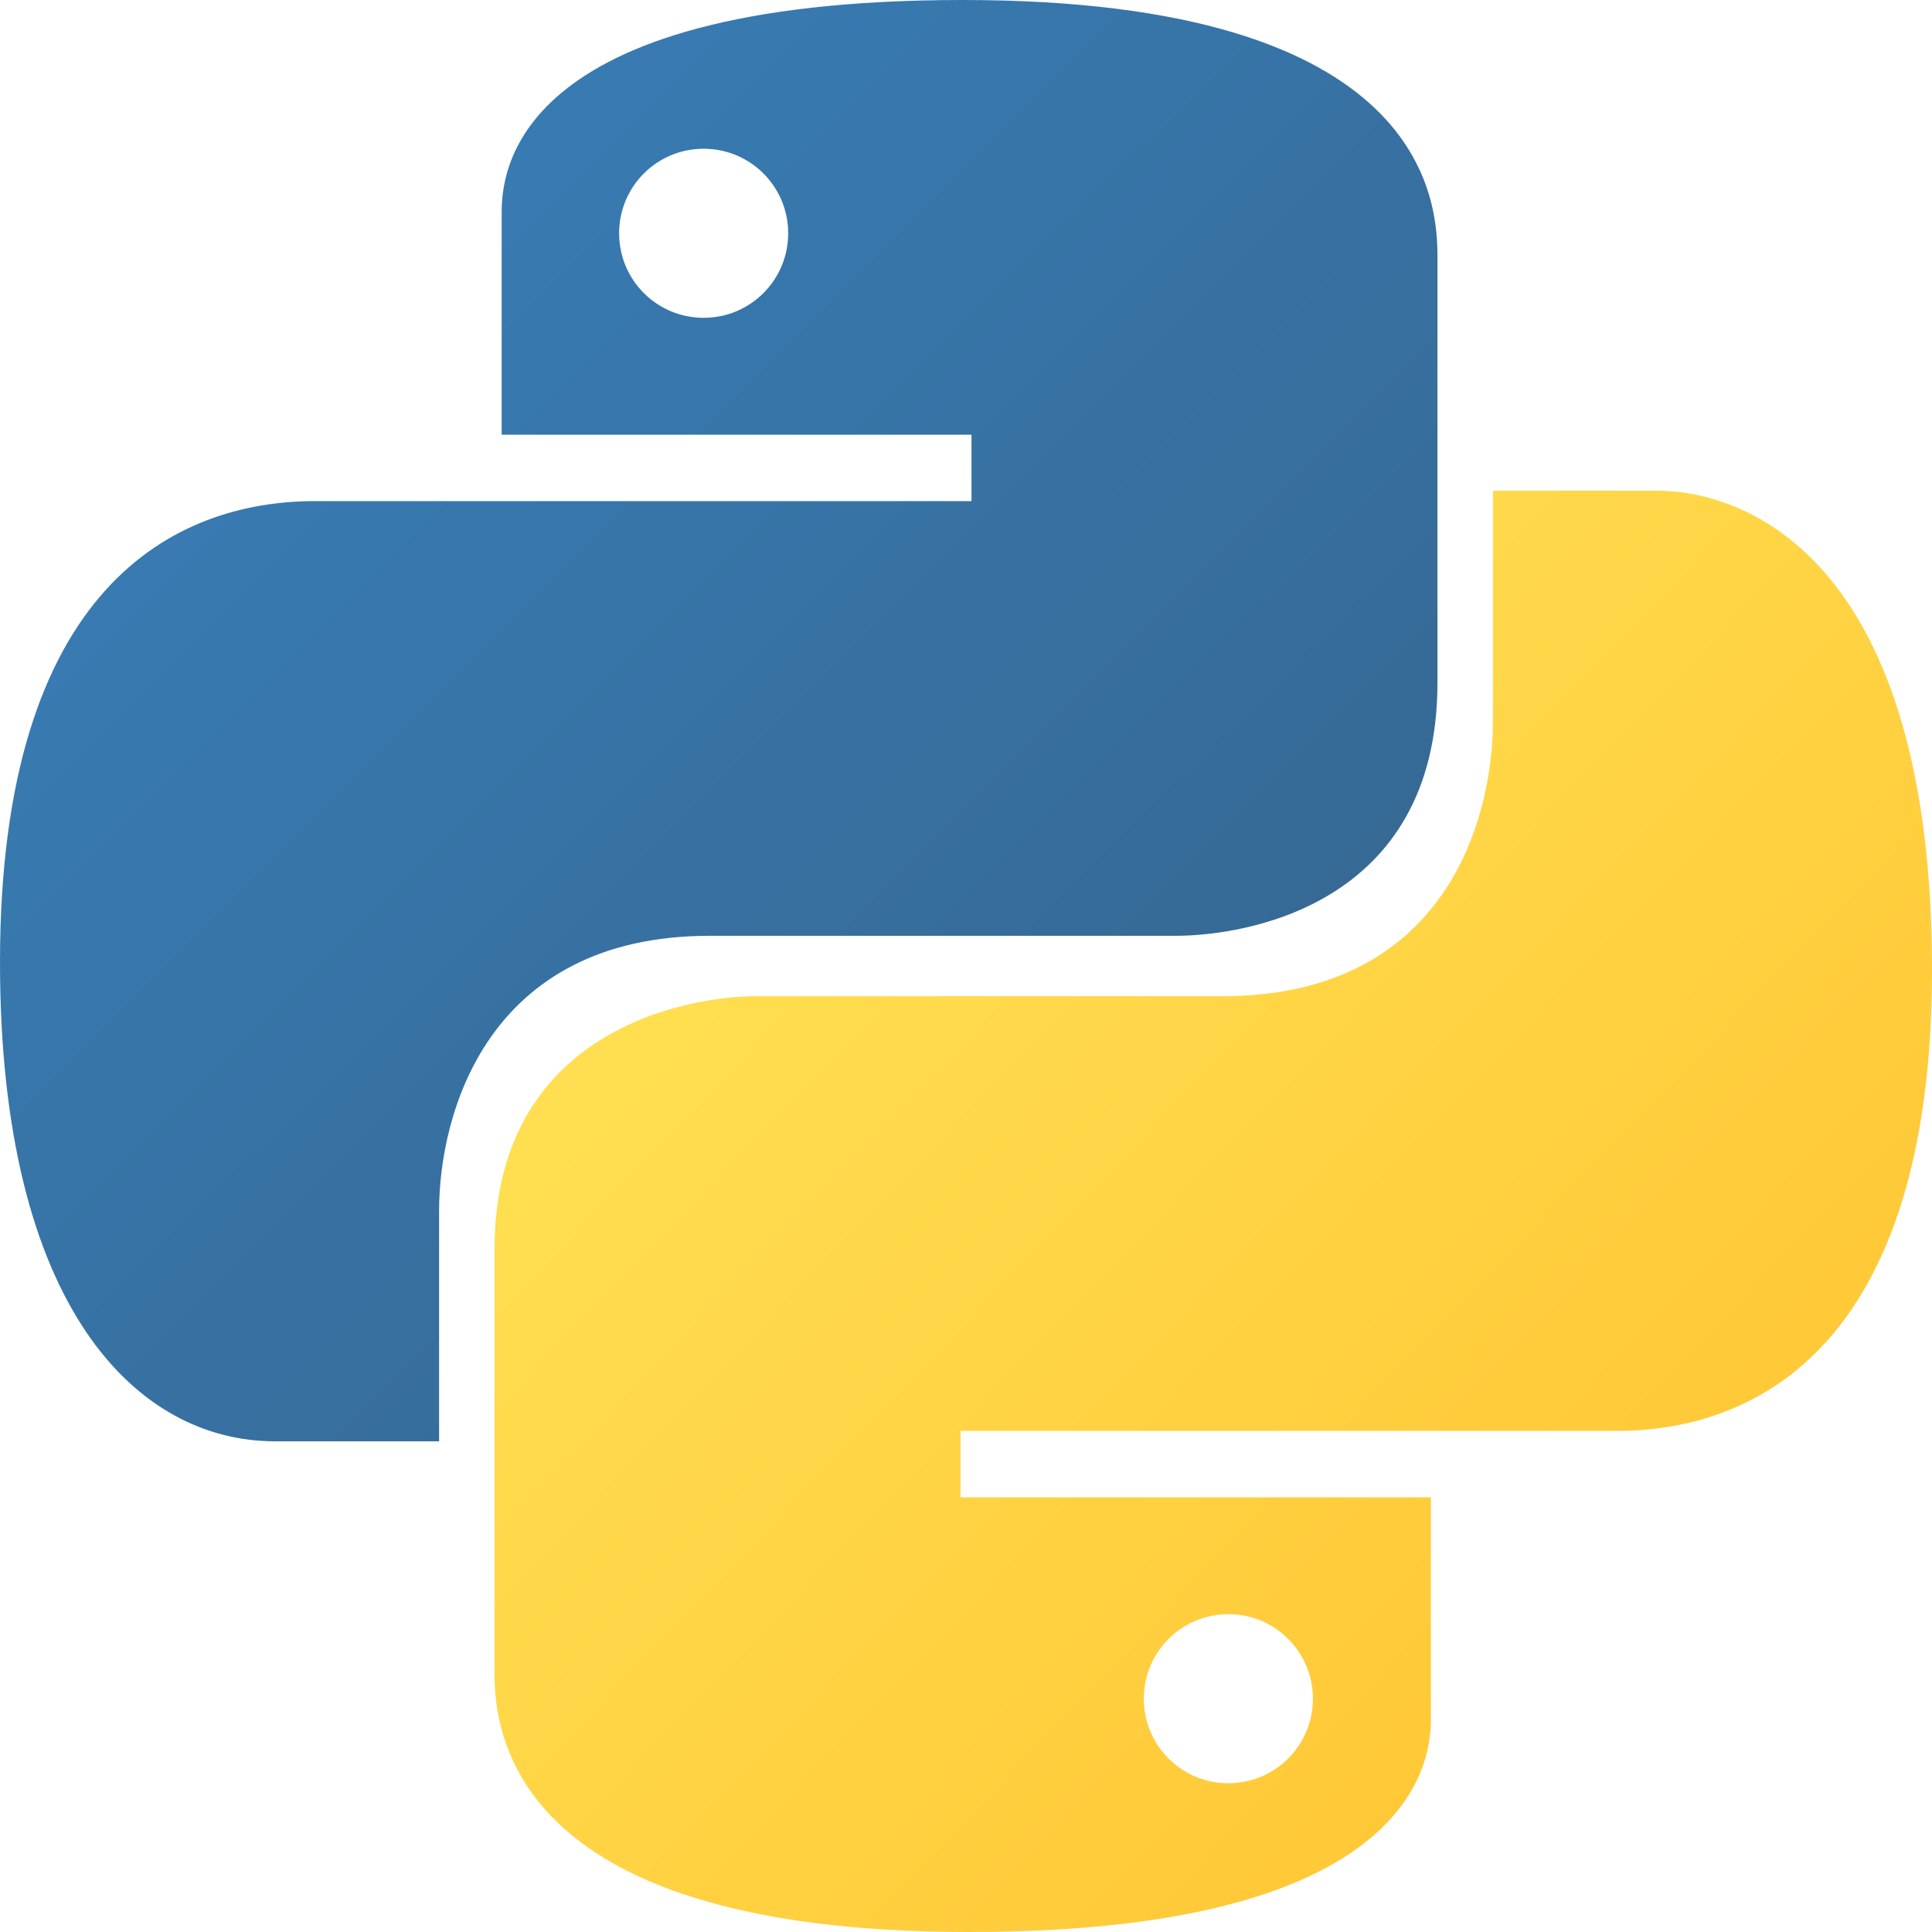
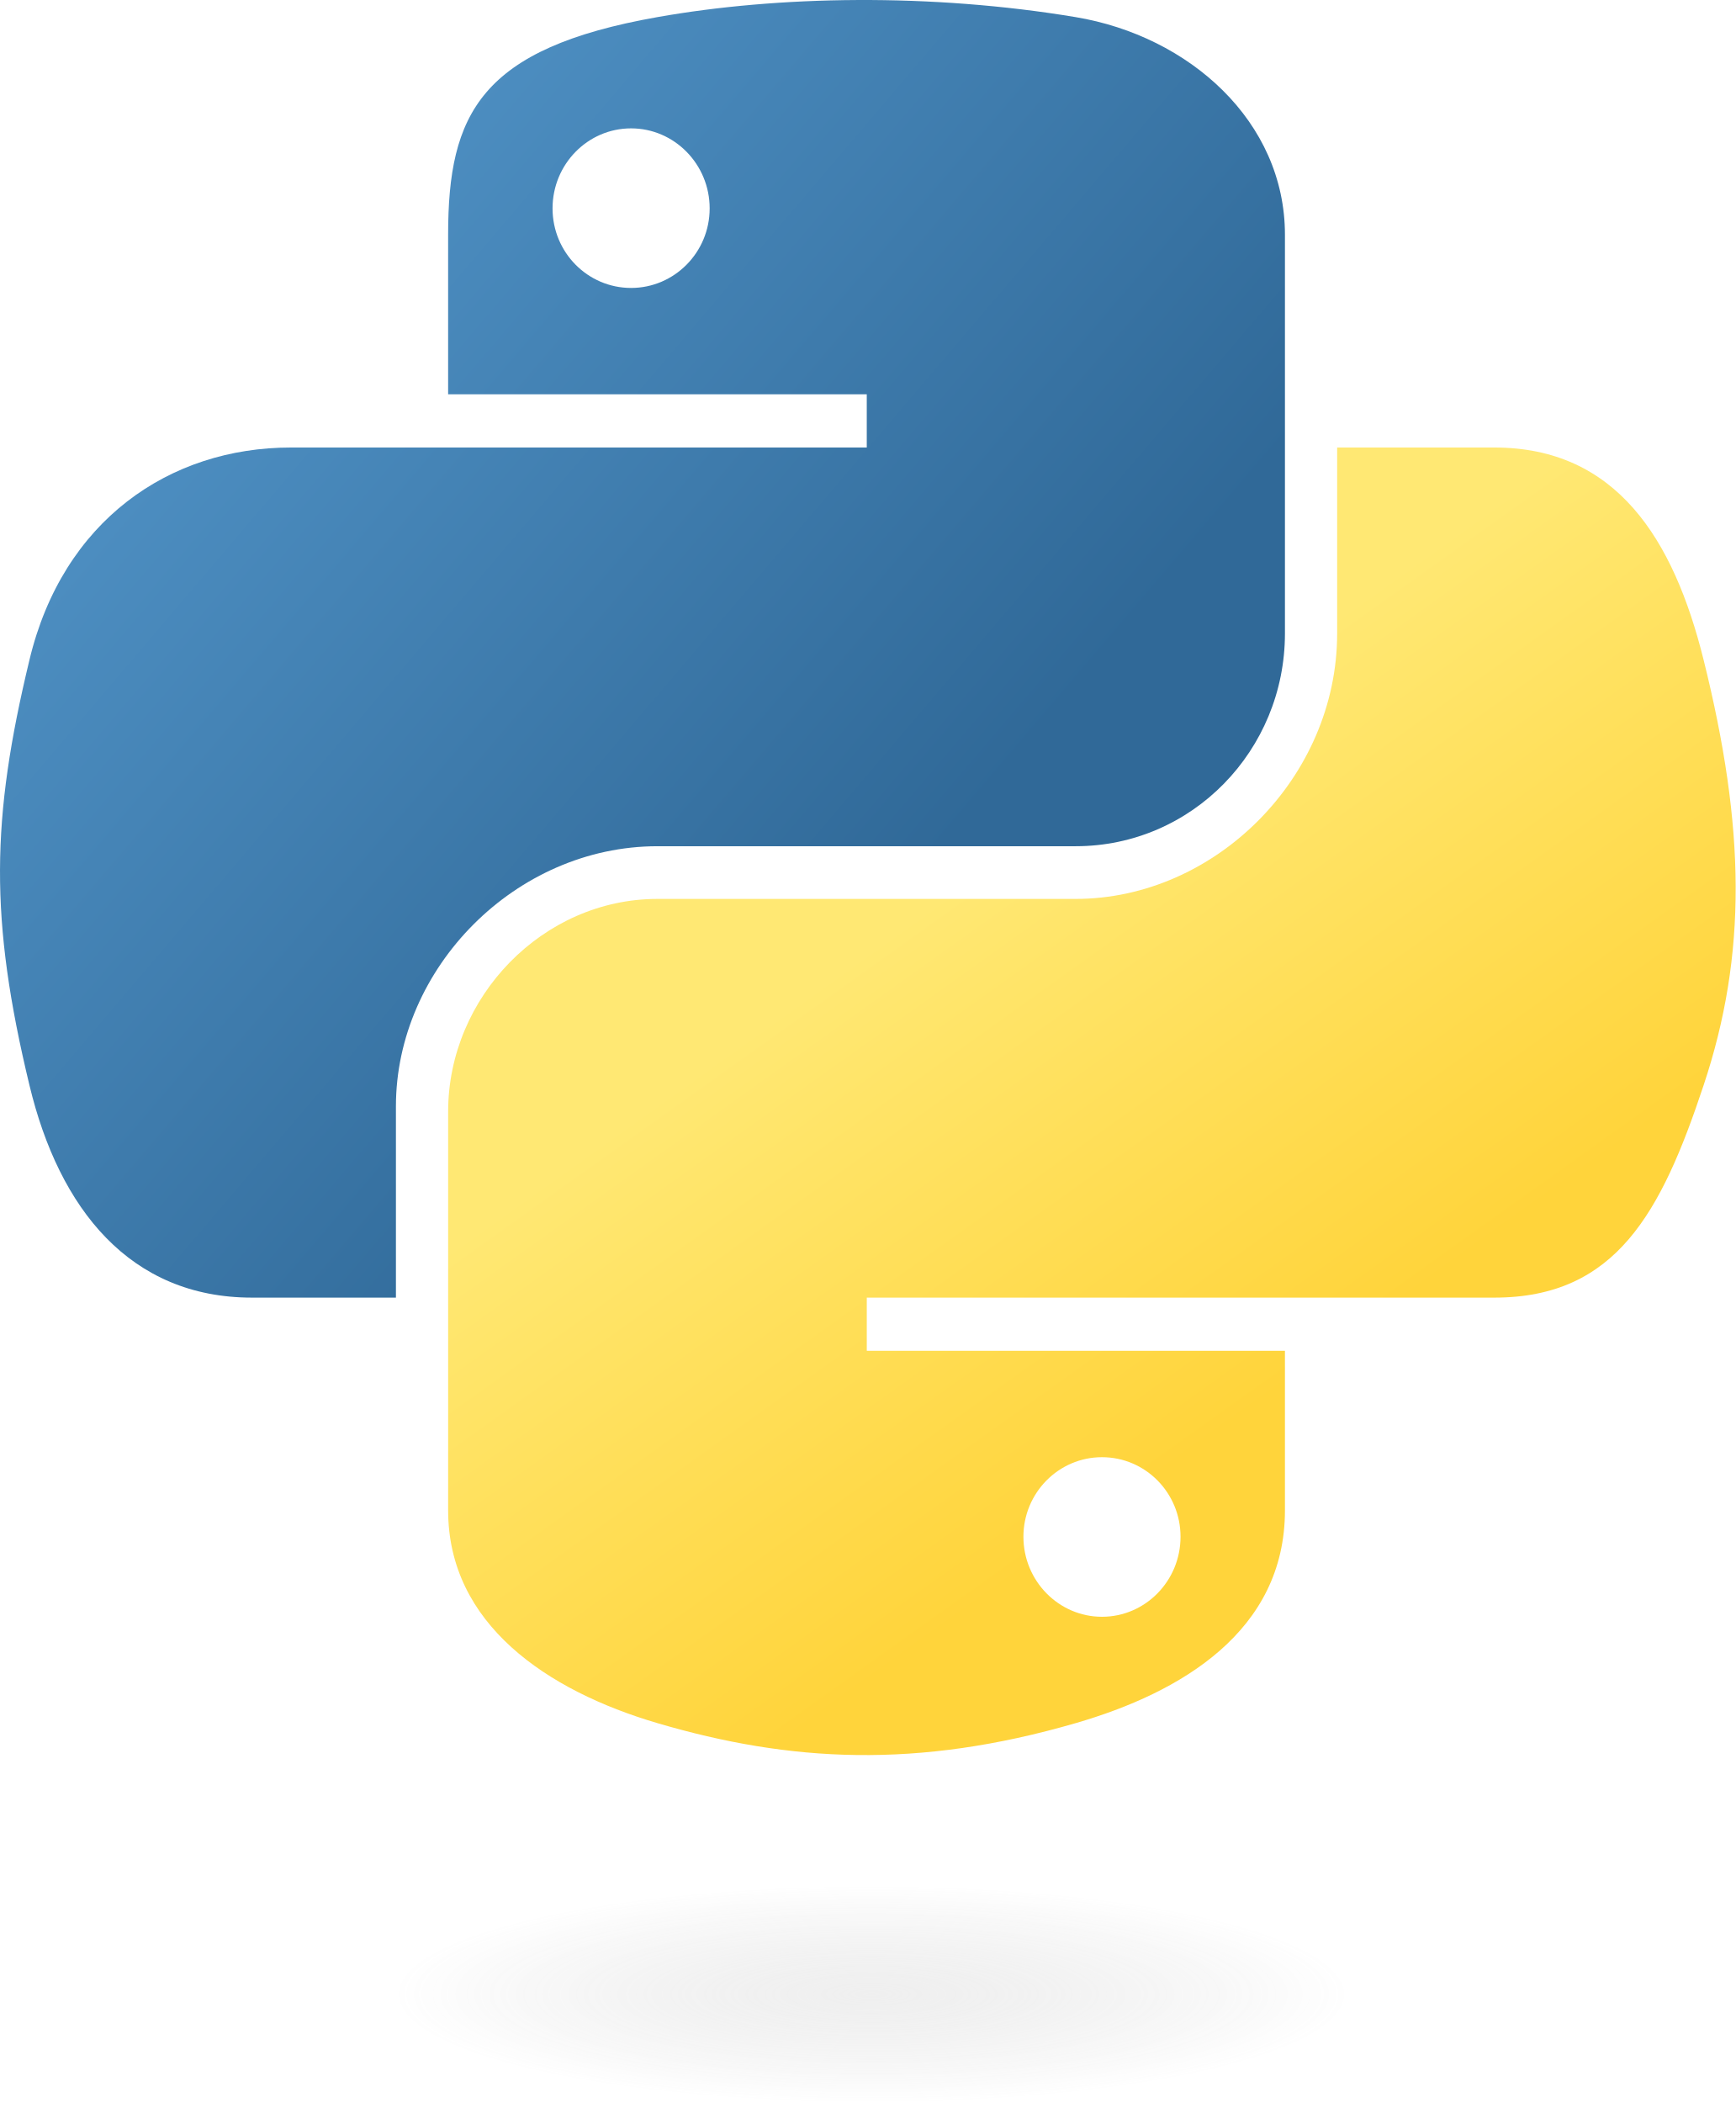
- <svg xmlns="http://www.w3.org/2000/svg" version="1.1" x="0px" y="0px" width="110px" height="110px" viewBox="0.21 -0.077 110 110" enable-background="new 0.21 -0.077 110 110" xml:space="preserve">
-   <linearGradient id="SVGID_1_" gradientUnits="userSpaceOnUse" x1="63.816" y1="56.683" x2="118.493" y2="1.823" gradientTransform="matrix(1 0 0 -1 -53.2974 66.4321)">
-     <stop offset="0" style="stop-color:#387EB8" />
-     <stop offset="1" style="stop-color:#366994" />
-   </linearGradient>
-   <path fill="url(#SVGID_1_)" d="M55.023-0.077c-25.971,0-26.25,10.081-26.25,12.156c0,3.148,0,12.594,0,12.594h26.75v3.781 c0,0-27.852,0-37.375,0c-7.949,0-17.938,4.833-17.938,26.25c0,19.673,7.792,27.281,15.656,27.281c2.335,0,9.344,0,9.344,0 s0-9.765,0-13.125c0-5.491,2.721-15.656,15.406-15.656c15.91,0,19.971,0,26.531,0c3.902,0,14.906-1.696,14.906-14.406 c0-13.452,0-17.89,0-24.219C82.054,11.426,81.515-0.077,55.023-0.077z M40.273,8.392c2.662,0,4.813,2.15,4.813,4.813 c0,2.661-2.151,4.813-4.813,4.813s-4.813-2.151-4.813-4.813C35.46,10.542,37.611,8.392,40.273,8.392z" />
-   <linearGradient id="SVGID_2_" gradientUnits="userSpaceOnUse" x1="97.044" y1="21.632" x2="155.667" y2="-34.531" gradientTransform="matrix(1 0 0 -1 -53.2974 66.4321)">
-     <stop offset="0" style="stop-color:#FFE052" />
-     <stop offset="1" style="stop-color:#FFC331" />
-   </linearGradient>
-   <path fill="url(#SVGID_2_)" d="M55.397,109.923c25.959,0,26.282-10.271,26.282-12.156c0-3.148,0-12.594,0-12.594H54.897v-3.781 c0,0,28.032,0,37.375,0c8.009,0,17.938-4.954,17.938-26.25c0-23.322-10.538-27.281-15.656-27.281c-2.336,0-9.344,0-9.344,0 s0,10.216,0,13.125c0,5.491-2.631,15.656-15.406,15.656c-15.91,0-19.476,0-26.532,0c-3.892,0-14.906,1.896-14.906,14.406 c0,14.475,0,18.265,0,24.219C28.366,100.497,31.562,109.923,55.397,109.923z M70.148,101.454c-2.662,0-4.813-2.151-4.813-4.813 s2.15-4.813,4.813-4.813c2.661,0,4.813,2.151,4.813,4.813S72.809,101.454,70.148,101.454z" />
+ <svg xmlns="http://www.w3.org/2000/svg" xmlns:xlink="http://www.w3.org/1999/xlink" version="1.0" id="svg2" width="83.371pt" height="101.001pt">
+   <defs id="defs4">
+     <linearGradient id="linearGradient2795">
+       <stop style="stop-color:#b8b8b8;stop-opacity:0.498;" offset="0" id="stop2797" />
+       <stop style="stop-color:#7f7f7f;stop-opacity:0;" offset="1" id="stop2799" />
+     </linearGradient>
+     <linearGradient id="linearGradient2787">
+       <stop style="stop-color:#7f7f7f;stop-opacity:0.5;" offset="0" id="stop2789" />
+       <stop style="stop-color:#7f7f7f;stop-opacity:0;" offset="1" id="stop2791" />
+     </linearGradient>
+     <linearGradient id="linearGradient3676">
+       <stop style="stop-color:#b2b2b2;stop-opacity:0.5;" offset="0" id="stop3678" />
+       <stop style="stop-color:#b3b3b3;stop-opacity:0;" offset="1" id="stop3680" />
+     </linearGradient>
+     <linearGradient id="linearGradient3236">
+       <stop style="stop-color:#f4f4f4;stop-opacity:1" offset="0" id="stop3244" />
+       <stop style="stop-color:white;stop-opacity:1" offset="1" id="stop3240" />
+     </linearGradient>
+     <linearGradient id="linearGradient4671">
+       <stop style="stop-color:#ffd43b;stop-opacity:1;" offset="0" id="stop4673" />
+       <stop style="stop-color:#ffe873;stop-opacity:1" offset="1" id="stop4675" />
+     </linearGradient>
+     <linearGradient id="linearGradient4689">
+       <stop style="stop-color:#5a9fd4;stop-opacity:1;" offset="0" id="stop4691" />
+       <stop style="stop-color:#306998;stop-opacity:1;" offset="1" id="stop4693" />
+     </linearGradient>
+     <linearGradient x1="224.24" y1="144.757" x2="-65.309" y2="144.757" id="linearGradient2987" xlink:href="#linearGradient4671" gradientUnits="userSpaceOnUse" gradientTransform="translate(100.2702,99.61116)" />
+     <linearGradient x1="172.942" y1="77.476" x2="26.67" y2="76.313" id="linearGradient2990" xlink:href="#linearGradient4689" gradientUnits="userSpaceOnUse" gradientTransform="translate(100.2702,99.61116)" />
+     <linearGradient xlink:href="#linearGradient4689" id="linearGradient2587" gradientUnits="userSpaceOnUse" gradientTransform="translate(100.2702,99.61116)" x1="172.942" y1="77.476" x2="26.67" y2="76.313" />
+     <linearGradient xlink:href="#linearGradient4671" id="linearGradient2589" gradientUnits="userSpaceOnUse" gradientTransform="translate(100.2702,99.61116)" x1="224.24" y1="144.757" x2="-65.309" y2="144.757" />
+     <linearGradient xlink:href="#linearGradient4689" id="linearGradient2248" gradientUnits="userSpaceOnUse" gradientTransform="translate(100.2702,99.61116)" x1="172.942" y1="77.476" x2="26.67" y2="76.313" />
+     <linearGradient xlink:href="#linearGradient4671" id="linearGradient2250" gradientUnits="userSpaceOnUse" gradientTransform="translate(100.2702,99.61116)" x1="224.24" y1="144.757" x2="-65.309" y2="144.757" />
+     <linearGradient xlink:href="#linearGradient4671" id="linearGradient2255" gradientUnits="userSpaceOnUse" gradientTransform="matrix(0.562541,0,0,0.567972,-11.5974,-7.60954)" x1="224.24" y1="144.757" x2="-65.309" y2="144.757" />
+     <linearGradient xlink:href="#linearGradient4689" id="linearGradient2258" gradientUnits="userSpaceOnUse" gradientTransform="matrix(0.562541,0,0,0.567972,-11.5974,-7.60954)" x1="172.942" y1="76.176" x2="26.67" y2="76.313" />
+     <radialGradient xlink:href="#linearGradient2795" id="radialGradient2801" cx="61.519" cy="132.286" fx="61.519" fy="132.286" r="29.037" gradientTransform="matrix(1,0,0,0.177966,0,108.7434)" gradientUnits="userSpaceOnUse" />
+     <linearGradient xlink:href="#linearGradient4671" id="linearGradient1475" gradientUnits="userSpaceOnUse" gradientTransform="matrix(0.562541,0,0,0.567972,-14.99112,-11.70237)" x1="150.961" y1="192.352" x2="112.031" y2="137.273" />
+     <linearGradient xlink:href="#linearGradient4689" id="linearGradient1478" gradientUnits="userSpaceOnUse" gradientTransform="matrix(0.562541,0,0,0.567972,-14.99112,-11.70237)" x1="26.649" y1="20.604" x2="135.665" y2="114.398" />
+     <radialGradient xlink:href="#linearGradient2795" id="radialGradient1480" gradientUnits="userSpaceOnUse" gradientTransform="matrix(1.7490565e-8,-0.239947,1.054668,3.7915457e-7,-83.7008,142.462)" cx="61.519" cy="132.286" fx="61.519" fy="132.286" r="29.037" />
+   </defs>
+   <path style="fill:url(#linearGradient1478);fill-opacity:1" d="M 54.919,9.1927421e-4 C 50.335,0.022 45.958,0.413 42.106,1.095 30.76,3.099 28.7,7.295 28.7,15.032 v 10.219 h 26.812 v 3.406 h -26.812 -10.062 c -7.792,0 -14.616,4.684 -16.75,13.594 -2.462,10.213 -2.571,16.586 0,27.25 1.906,7.938 6.458,13.594 14.25,13.594 h 9.219 v -12.25 c 0,-8.85 7.657,-16.656 16.75,-16.656 h 26.781 c 7.455,0 13.406,-6.138 13.406,-13.625 v -25.531 c 0,-7.266 -6.13,-12.725 -13.406,-13.937 C 64.282,0.328 59.502,-0.02 54.919,9.1927421e-4 Z m -14.5,8.219 c 2.77,0 5.031,2.299 5.031,5.125 -2e-6,2.816 -2.262,5.094 -5.031,5.094 -2.779,-1e-6 -5.031,-2.277 -5.031,-5.094 -10e-7,-2.826 2.252,-5.125 5.031,-5.125 z" id="path1948" />
+   <path style="fill:url(#linearGradient1475);fill-opacity:1" d="m 85.638,28.657 v 11.906 c 0,9.231 -7.826,17 -16.75,17 h -26.781 c -7.336,0 -13.406,6.278 -13.406,13.625 v 25.531 c 0,7.266 6.319,11.54 13.406,13.625 8.487,2.496 16.626,2.947 26.781,0 6.75,-1.954 13.406,-5.888 13.406,-13.625 V 86.501 h -26.781 v -3.406 h 26.781 13.406 c 7.792,0 10.696,-5.435 13.406,-13.594 2.799,-8.399 2.68,-16.476 0,-27.25 -1.926,-7.757 -5.604,-13.594 -13.406,-13.594 z m -15.062,64.656 c 2.779,3e-6 5.031,2.277 5.031,5.094 -2e-6,2.826 -2.252,5.125 -5.031,5.125 -2.77,0 -5.031,-2.299 -5.031,-5.125 2e-6,-2.816 2.262,-5.094 5.031,-5.094 z" id="path1950" />
+   <ellipse style="opacity:0.444;fill:url(#radialGradient1480);fill-opacity:1;fill-rule:nonzero;stroke:none;stroke-width:15.417;stroke-miterlimit:4;stroke-dasharray:none;stroke-opacity:1" id="path1894" cx="55.817" cy="127.701" rx="35.931" ry="6.967" />
</svg>
